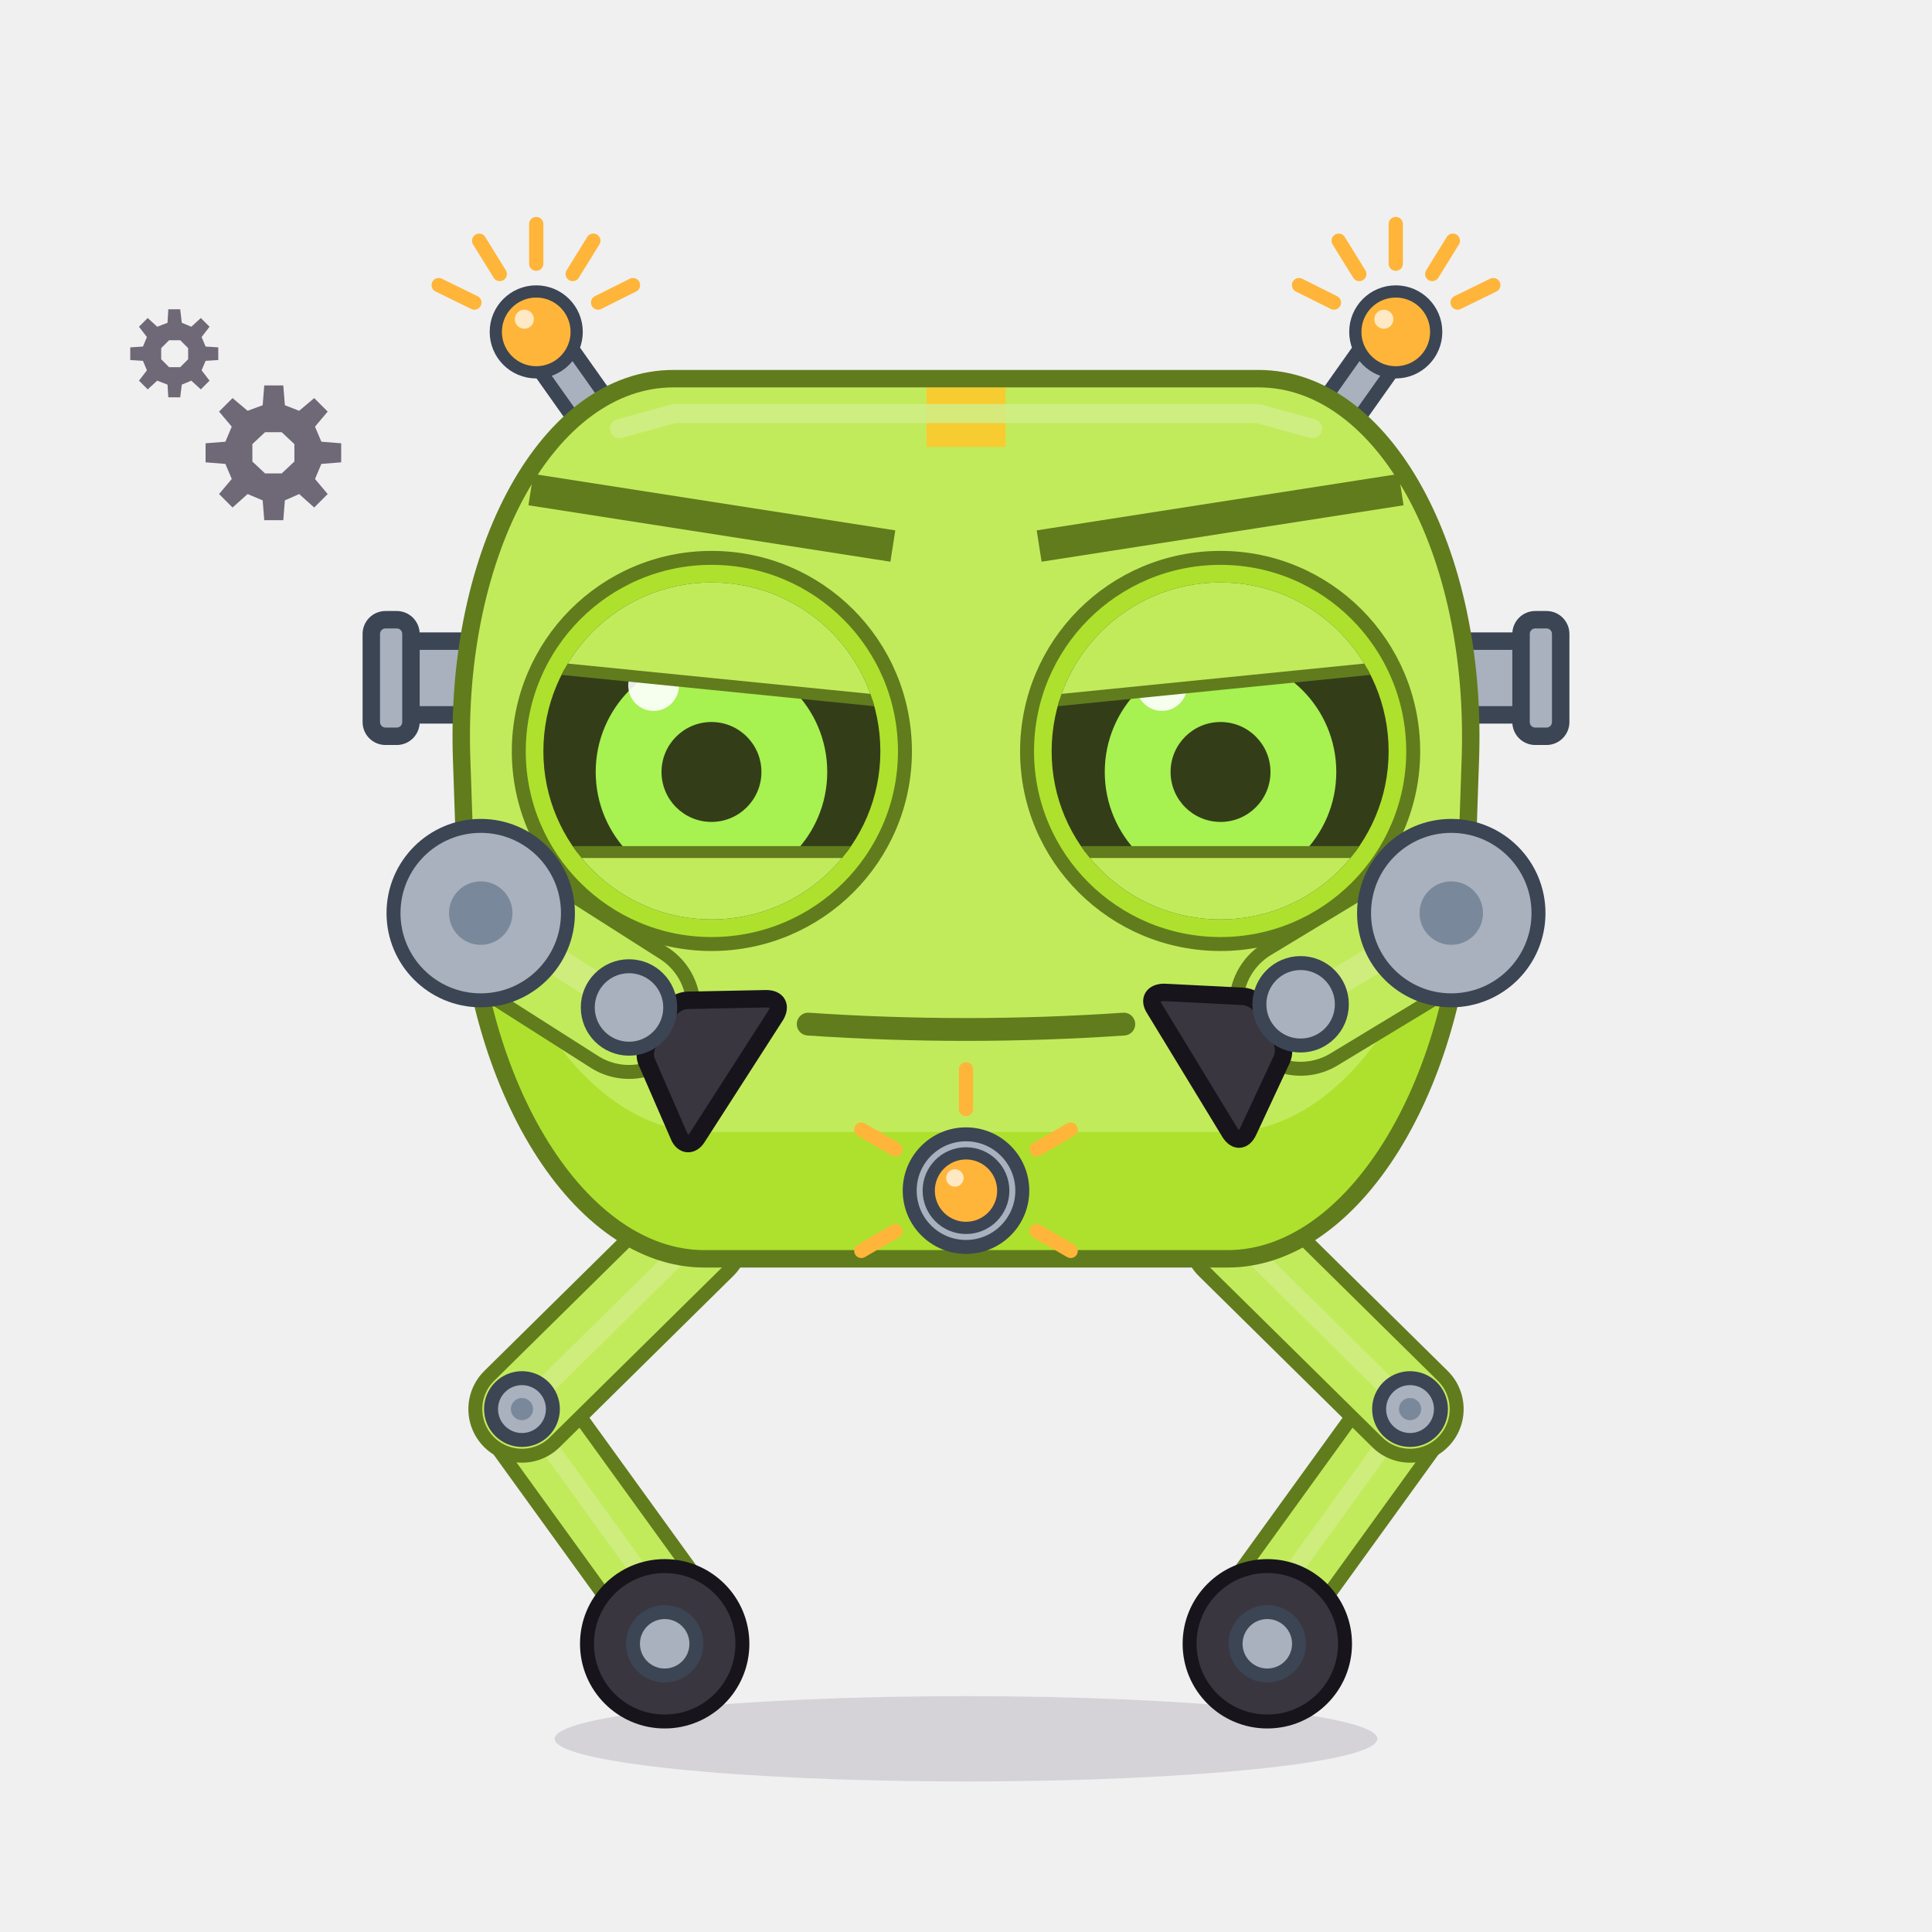
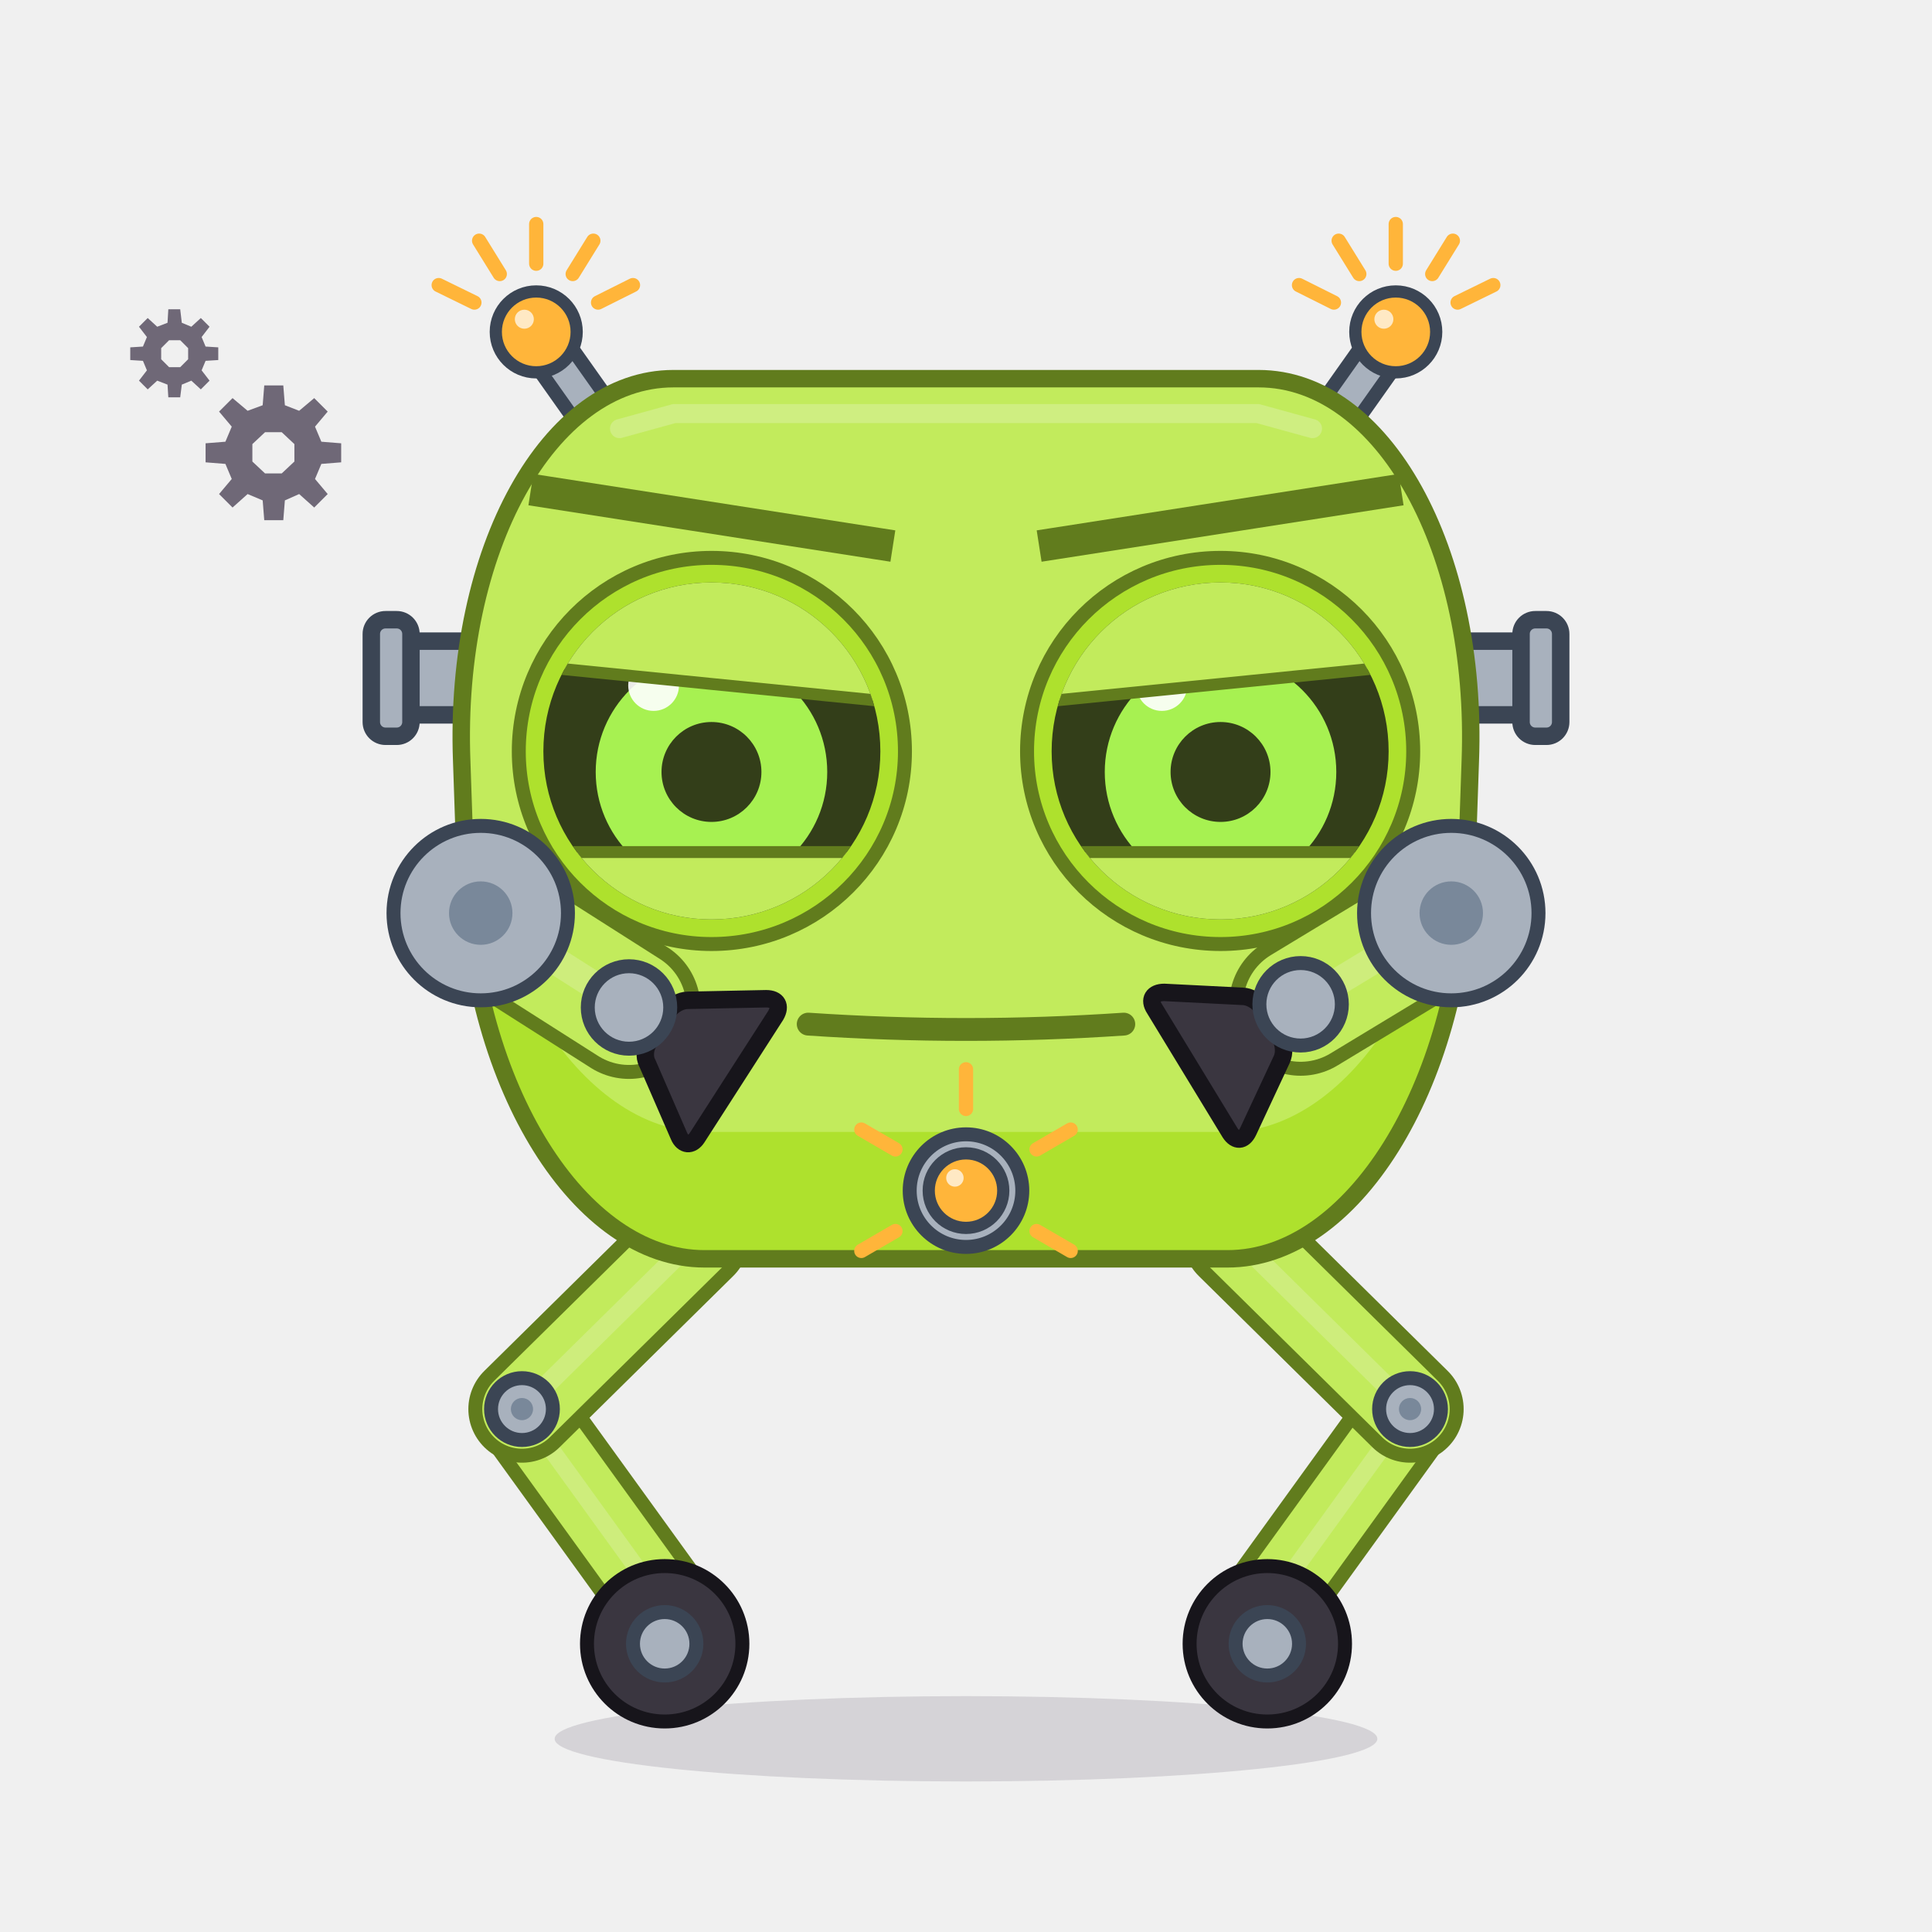
<svg xmlns="http://www.w3.org/2000/svg" viewBox="0 0 240 240">
  <defs>
    <clipPath id="clip-primitive-36" clipPathUnits="userSpaceOnUse">
      <path d="M-63.1 -48.2 L-63.6 -62.8 C-64.6 -89.4,-52.6 -111,-36.9 -111 L36.9 -111 C52.6 -111,64.6 -89.4,63.6 -62.8 L63.1 -48.2 C62.2 -21.6,48.7 0,33 0 L-33 0 C-48.7 0,-62.2 -21.6,-63.1 -48.2 Z" fill-rule="nonzero" />
    </clipPath>
-     <clipPath id="clip-primitive-37" clipPathUnits="userSpaceOnUse">
-       <path d="M-63.1 -48.2 L-63.6 -62.8 C-64.6 -89.4,-52.6 -111,-36.9 -111 L36.9 -111 C52.6 -111,64.6 -89.4,63.6 -62.8 L63.1 -48.2 C62.2 -21.6,48.7 0,33 0 L-33 0 C-48.7 0,-62.2 -21.6,-63.1 -48.2 Z" fill-rule="nonzero" />
+     <clipPath id="clip-primitive-49" clipPathUnits="userSpaceOnUse">
+       <path d="M-53.3 -64 L-53.3 -64 C-53.3 -75.8,-43.8 -85.3,-32.1 -85.3 L-32.1 -85.3 C-20.3 -85.3,-10.8 -75.8,-10.8 -64 L-10.8 -64 C-10.8 -52.3,-20.3 -42.8,-32.1 -42.8 L-32.1 -42.8 C-43.8 -42.8,-53.3 -52.3,-53.3 -64 Z" fill-rule="nonzero" />
    </clipPath>
    <clipPath id="clip-primitive-50" clipPathUnits="userSpaceOnUse">
      <path d="M-53.3 -64 L-53.3 -64 C-53.3 -75.8,-43.8 -85.3,-32.1 -85.3 L-32.1 -85.3 C-20.3 -85.3,-10.8 -75.8,-10.8 -64 L-10.8 -64 C-10.8 -52.3,-20.3 -42.8,-32.1 -42.8 L-32.1 -42.8 C-43.8 -42.8,-53.3 -52.3,-53.3 -64 Z" fill-rule="nonzero" />
    </clipPath>
    <clipPath id="clip-primitive-51" clipPathUnits="userSpaceOnUse">
      <path d="M-53.3 -64 L-53.3 -64 C-53.3 -75.8,-43.8 -85.3,-32.1 -85.3 L-32.1 -85.3 C-20.3 -85.3,-10.8 -75.8,-10.8 -64 L-10.8 -64 C-10.8 -52.3,-20.3 -42.8,-32.1 -42.8 L-32.1 -42.8 C-43.8 -42.8,-53.3 -52.3,-53.3 -64 Z" fill-rule="nonzero" />
    </clipPath>
    <clipPath id="clip-primitive-52" clipPathUnits="userSpaceOnUse">
      <path d="M-53.3 -64 L-53.3 -64 C-53.3 -75.8,-43.8 -85.3,-32.1 -85.3 L-32.1 -85.3 C-20.3 -85.3,-10.8 -75.8,-10.8 -64 L-10.8 -64 C-10.8 -52.3,-20.3 -42.8,-32.1 -42.8 L-32.1 -42.8 C-43.8 -42.8,-53.3 -52.3,-53.3 -64 Z" fill-rule="nonzero" />
    </clipPath>
-     <clipPath id="clip-primitive-53" clipPathUnits="userSpaceOnUse">
-       <path d="M-53.3 -64 L-53.3 -64 C-53.3 -75.8,-43.8 -85.3,-32.1 -85.3 L-32.1 -85.3 C-20.3 -85.3,-10.8 -75.8,-10.8 -64 L-10.8 -64 C-10.8 -52.3,-20.3 -42.8,-32.1 -42.8 L-32.1 -42.8 C-43.8 -42.8,-53.3 -52.3,-53.3 -64 Z" fill-rule="nonzero" />
+     <clipPath id="clip-primitive-58" clipPathUnits="userSpaceOnUse">
+       <path d="M10.8 -64 L10.8 -64 C10.8 -75.8,20.3 -85.3,32.1 -85.3 L32.1 -85.3 C43.8 -85.3,53.3 -75.8,53.3 -64 L53.3 -64 C53.3 -52.3,43.8 -42.8,32.1 -42.8 L32.1 -42.8 C20.3 -42.8,10.8 -52.3,10.8 -64 Z" fill-rule="nonzero" />
    </clipPath>
    <clipPath id="clip-primitive-59" clipPathUnits="userSpaceOnUse">
      <path d="M10.8 -64 L10.8 -64 C10.8 -75.8,20.3 -85.3,32.1 -85.3 L32.1 -85.3 C43.8 -85.3,53.3 -75.8,53.3 -64 L53.3 -64 C53.3 -52.3,43.8 -42.8,32.1 -42.8 L32.1 -42.8 C20.3 -42.8,10.8 -52.3,10.8 -64 Z" fill-rule="nonzero" />
    </clipPath>
    <clipPath id="clip-primitive-60" clipPathUnits="userSpaceOnUse">
      <path d="M10.8 -64 L10.8 -64 C10.8 -75.8,20.3 -85.3,32.1 -85.3 L32.1 -85.3 C43.8 -85.3,53.3 -75.8,53.3 -64 L53.3 -64 C53.3 -52.3,43.8 -42.8,32.1 -42.8 L32.1 -42.8 C20.3 -42.8,10.8 -52.3,10.8 -64 Z" fill-rule="nonzero" />
    </clipPath>
    <clipPath id="clip-primitive-61" clipPathUnits="userSpaceOnUse">
-       <path d="M10.8 -64 L10.8 -64 C10.8 -75.8,20.3 -85.3,32.1 -85.3 L32.1 -85.3 C43.8 -85.3,53.3 -75.8,53.3 -64 L53.3 -64 C53.3 -52.3,43.8 -42.8,32.1 -42.8 L32.1 -42.8 C20.3 -42.8,10.8 -52.3,10.8 -64 Z" fill-rule="nonzero" />
-     </clipPath>
-     <clipPath id="clip-primitive-62" clipPathUnits="userSpaceOnUse">
      <path d="M10.8 -64 L10.8 -64 C10.8 -75.8,20.3 -85.3,32.1 -85.3 L32.1 -85.3 C43.8 -85.3,53.3 -75.8,53.3 -64 L53.3 -64 C53.3 -52.3,43.8 -42.8,32.1 -42.8 L32.1 -42.8 C20.3 -42.8,10.8 -52.3,10.8 -64 Z" fill-rule="nonzero" />
    </clipPath>
  </defs>
  <ellipse cx="120" cy="216" rx="51.1" ry="5.3" fill="#3a2f47" opacity="0.15" class="rb-shadow" />
  <path d="M-56 -39.4 L-38 -14.5" fill-rule="nonzero" fill="none" stroke="#617c1d" stroke-width="12.52" stroke-linecap="round" stroke-linejoin="round" class="rb-leg rb-leg-l" transform="translate(120 213.85) scale(0.985 0.985)" />
  <path d="M-56 -39.4 L-38 -14.5" fill-rule="nonzero" fill="none" stroke="#c2eb5c" stroke-width="9" stroke-linecap="round" stroke-linejoin="round" class="rb-leg rb-leg-l" transform="translate(120 213.85) scale(0.985 0.985)" />
  <path d="M-56 -39.4 L-38 -14.5" fill-rule="nonzero" fill="none" stroke="#d1ee87" stroke-width="2.16" stroke-linecap="round" stroke-linejoin="round" opacity="0.75" class="rb-leg rb-leg-l" transform="translate(120 213.85) scale(0.985 0.985)" />
  <path d="M-34.1 -61 L-56 -39.4" fill-rule="nonzero" fill="none" stroke="#617c1d" stroke-width="13.52" stroke-linecap="round" stroke-linejoin="round" class="rb-leg rb-leg-l" transform="translate(120 213.85) scale(0.985 0.985)" />
  <path d="M-34.1 -61 L-56 -39.4" fill-rule="nonzero" fill="none" stroke="#c2eb5c" stroke-width="10" stroke-linecap="round" stroke-linejoin="round" class="rb-leg rb-leg-l" transform="translate(120 213.85) scale(0.985 0.985)" />
  <path d="M-34.1 -61 L-56 -39.4" fill-rule="nonzero" fill="none" stroke="#d1ee87" stroke-width="2.4" stroke-linecap="round" stroke-linejoin="round" opacity="0.75" class="rb-leg rb-leg-l" transform="translate(120 213.85) scale(0.985 0.985)" />
  <circle cx="-56" cy="-39.4" r="3.9" fill="#a8b1bd" stroke="#3b4554" stroke-width="1.76" stroke-linecap="butt" stroke-linejoin="miter" class="rb-leg rb-leg-l" transform="translate(120 213.85) scale(0.985 0.985)" />
  <circle cx="-56" cy="-39.4" r="1.4" fill="#79889a" class="rb-leg rb-leg-l" transform="translate(120 213.85) scale(0.985 0.985)" />
  <circle cx="-38" cy="-9.8" r="9.8" fill="#3a3640" stroke="#17151b" stroke-width="1.76" stroke-linecap="butt" stroke-linejoin="miter" class="rb-leg rb-leg-l" transform="translate(120 213.85) scale(0.985 0.985)" />
  <circle cx="-38" cy="-9.8" r="4" fill="#a8b1bd" stroke="#3b4554" stroke-width="1.76" stroke-linecap="butt" stroke-linejoin="miter" class="rb-leg rb-leg-l" transform="translate(120 213.85) scale(0.985 0.985)" />
  <path d="M56 -39.4 L38 -14.5" fill-rule="nonzero" fill="none" stroke="#617c1d" stroke-width="12.52" stroke-linecap="round" stroke-linejoin="round" class="rb-leg rb-leg-r" transform="translate(120 213.85) scale(0.985 0.985)" />
  <path d="M56 -39.4 L38 -14.5" fill-rule="nonzero" fill="none" stroke="#c2eb5c" stroke-width="9" stroke-linecap="round" stroke-linejoin="round" class="rb-leg rb-leg-r" transform="translate(120 213.85) scale(0.985 0.985)" />
  <path d="M56 -39.4 L38 -14.5" fill-rule="nonzero" fill="none" stroke="#d1ee87" stroke-width="2.16" stroke-linecap="round" stroke-linejoin="round" opacity="0.75" class="rb-leg rb-leg-r" transform="translate(120 213.85) scale(0.985 0.985)" />
  <path d="M34.1 -61 L56 -39.4" fill-rule="nonzero" fill="none" stroke="#617c1d" stroke-width="13.52" stroke-linecap="round" stroke-linejoin="round" class="rb-leg rb-leg-r" transform="translate(120 213.85) scale(0.985 0.985)" />
  <path d="M34.1 -61 L56 -39.4" fill-rule="nonzero" fill="none" stroke="#c2eb5c" stroke-width="10" stroke-linecap="round" stroke-linejoin="round" class="rb-leg rb-leg-r" transform="translate(120 213.85) scale(0.985 0.985)" />
  <path d="M34.1 -61 L56 -39.4" fill-rule="nonzero" fill="none" stroke="#d1ee87" stroke-width="2.4" stroke-linecap="round" stroke-linejoin="round" opacity="0.75" class="rb-leg rb-leg-r" transform="translate(120 213.85) scale(0.985 0.985)" />
  <circle cx="56" cy="-39.4" r="3.9" fill="#a8b1bd" stroke="#3b4554" stroke-width="1.76" stroke-linecap="butt" stroke-linejoin="miter" class="rb-leg rb-leg-r" transform="translate(120 213.85) scale(0.985 0.985)" />
  <circle cx="56" cy="-39.4" r="1.4" fill="#79889a" class="rb-leg rb-leg-r" transform="translate(120 213.85) scale(0.985 0.985)" />
  <circle cx="38" cy="-9.8" r="9.8" fill="#3a3640" stroke="#17151b" stroke-width="1.76" stroke-linecap="butt" stroke-linejoin="miter" class="rb-leg rb-leg-r" transform="translate(120 213.85) scale(0.985 0.985)" />
  <circle cx="38" cy="-9.8" r="4" fill="#a8b1bd" stroke="#3b4554" stroke-width="1.76" stroke-linecap="butt" stroke-linejoin="miter" class="rb-leg rb-leg-r" transform="translate(120 213.85) scale(0.985 0.985)" />
  <path d="M-46.2 -105.6 L-54.2 -116.9" fill-rule="nonzero" fill="none" stroke="#3b4554" stroke-width="6.72" stroke-linecap="round" stroke-linejoin="round" class="rb-antenna rb-antenna-l" transform="translate(120 213.85) scale(0.985 0.985) translate(0 -58.35)" />
  <path d="M-46.2 -105.6 L-54.2 -116.9" fill-rule="nonzero" fill="none" stroke="#a8b1bd" stroke-width="3.2" stroke-linecap="round" stroke-linejoin="round" class="rb-antenna rb-antenna-l" transform="translate(120 213.85) scale(0.985 0.985) translate(0 -58.35)" />
  <circle cx="-54.2" cy="-116.9" r="5.1" fill="#ffb53a" stroke="#3b4554" stroke-width="1.54" stroke-linecap="butt" stroke-linejoin="miter" class="rb-light" transform="translate(120 213.85) scale(0.985 0.985) translate(0 -58.35)" />
  <circle cx="-55.7" cy="-118.5" r="1.2" fill="#ffffff" opacity="0.7" class="rb-antenna rb-antenna-l" transform="translate(120 213.85) scale(0.985 0.985) translate(0 -58.35)" />
  <path d="M-62 -120.6 L-66.5 -122.8M-58.8 -124.2 L-61.4 -128.4M-54.2 -125.5 L-54.2 -130.5M-49.6 -124.2 L-47 -128.4M-46.4 -120.6 L-42 -122.8" fill-rule="nonzero" fill="none" stroke="#ffb53a" stroke-width="1.8" stroke-linecap="round" stroke-linejoin="miter" class="rb-rays" transform="translate(120 213.85) scale(0.985 0.985) translate(0 -58.35)" />
  <path d="M46.2 -105.6 L54.2 -116.9" fill-rule="nonzero" fill="none" stroke="#3b4554" stroke-width="6.72" stroke-linecap="round" stroke-linejoin="round" class="rb-antenna rb-antenna-r" transform="translate(120 213.85) scale(0.985 0.985) translate(0 -58.35)" />
  <path d="M46.2 -105.6 L54.2 -116.9" fill-rule="nonzero" fill="none" stroke="#a8b1bd" stroke-width="3.2" stroke-linecap="round" stroke-linejoin="round" class="rb-antenna rb-antenna-r" transform="translate(120 213.85) scale(0.985 0.985) translate(0 -58.35)" />
  <circle cx="54.2" cy="-116.9" r="5.1" fill="#ffb53a" stroke="#3b4554" stroke-width="1.54" stroke-linecap="butt" stroke-linejoin="miter" class="rb-light" transform="translate(120 213.85) scale(0.985 0.985) translate(0 -58.35)" />
  <circle cx="52.7" cy="-118.5" r="1.2" fill="#ffffff" opacity="0.7" class="rb-antenna rb-antenna-r" transform="translate(120 213.85) scale(0.985 0.985) translate(0 -58.35)" />
  <path d="M46.4 -120.6 L42 -122.8M49.6 -124.2 L47 -128.4M54.2 -125.5 L54.2 -130.5M58.8 -124.2 L61.4 -128.4M62 -120.6 L66.5 -122.8" fill-rule="nonzero" fill="none" stroke="#ffb53a" stroke-width="1.8" stroke-linecap="round" stroke-linejoin="miter" class="rb-rays" transform="translate(120 213.85) scale(0.985 0.985) translate(0 -58.35)" />
  <path d="M-71.1 -70.1 L-71.1 -76.4 C-71.1 -77.3,-70.4 -77.9,-69.6 -77.9 L-61.8 -77.9 C-61 -77.9,-60.3 -77.3,-60.3 -76.4 L-60.3 -70.1 C-60.3 -69.2,-61 -68.6,-61.8 -68.6 L-69.6 -68.6 C-70.4 -68.6,-71.1 -69.2,-71.1 -70.1 Z" fill-rule="nonzero" fill="#a8b1bd" stroke="#3b4554" stroke-width="2.2" stroke-linecap="butt" stroke-linejoin="round" class="rb-ear rb-ear-l" transform="translate(120 213.85) scale(0.985 0.985) translate(0 -58.35)" />
  <path d="M-75 -67.7 L-75 -78.8 C-75 -79.8,-74.2 -80.6,-73.2 -80.6 L-71.8 -80.6 C-70.8 -80.6,-70 -79.8,-70 -78.8 L-70 -67.7 C-70 -66.7,-70.8 -65.9,-71.8 -65.9 L-73.2 -65.9 C-74.2 -65.9,-75 -66.7,-75 -67.7 Z" fill-rule="nonzero" fill="#a8b1bd" stroke="#3b4554" stroke-width="2.2" stroke-linecap="butt" stroke-linejoin="round" class="rb-ear rb-ear-l" transform="translate(120 213.85) scale(0.985 0.985) translate(0 -58.35)" />
  <path d="M60.3 -70.1 L60.3 -76.4 C60.3 -77.3,61 -77.9,61.8 -77.9 L69.6 -77.9 C70.4 -77.9,71.1 -77.3,71.1 -76.4 L71.1 -70.1 C71.1 -69.2,70.4 -68.6,69.6 -68.6 L61.8 -68.6 C61 -68.6,60.3 -69.2,60.3 -70.1 Z" fill-rule="nonzero" fill="#a8b1bd" stroke="#3b4554" stroke-width="2.2" stroke-linecap="butt" stroke-linejoin="round" class="rb-ear rb-ear-r" transform="translate(120 213.85) scale(0.985 0.985) translate(0 -58.35)" />
  <path d="M70 -67.7 L70 -78.8 C70 -79.8,70.8 -80.6,71.8 -80.6 L73.2 -80.6 C74.2 -80.6,75 -79.8,75 -78.8 L75 -67.7 C75 -66.7,74.2 -65.9,73.2 -65.9 L71.8 -65.9 C70.8 -65.9,70 -66.7,70 -67.7 Z" fill-rule="nonzero" fill="#a8b1bd" stroke="#3b4554" stroke-width="2.2" stroke-linecap="butt" stroke-linejoin="round" class="rb-ear rb-ear-r" transform="translate(120 213.85) scale(0.985 0.985) translate(0 -58.35)" />
  <path d="M-63.1 -48.2 L-63.6 -62.8 C-64.6 -89.4,-52.6 -111,-36.9 -111 L36.9 -111 C52.6 -111,64.6 -89.4,63.6 -62.8 L63.1 -48.2 C62.2 -21.6,48.7 0,33 0 L-33 0 C-48.7 0,-62.2 -21.6,-63.1 -48.2 Z" fill-rule="nonzero" fill="#aee12d" class="rb-shade" transform="translate(120 213.85) scale(0.985 0.985) translate(0 -58.35)" />
  <g transform="translate(120 213.85) scale(0.985 0.985) translate(0 -58.35)">
    <g clip-path="url(#clip-primitive-36)">
      <path d="M-63.1 -64.2 L-63.6 -78.8 C-64.6 -105.4,-52.6 -127,-36.9 -127 L36.9 -127 C52.6 -127,64.6 -105.4,63.6 -78.8 L63.1 -64.2 C62.2 -37.6,48.7 -16,33 -16 L-33 -16 C-48.7 -16,-62.2 -37.6,-63.1 -64.2 Z" fill-rule="nonzero" fill="#c2eb5c" class="rb-fill" />
    </g>
  </g>
-   <g transform="translate(120 213.85) scale(0.985 0.985) translate(0 -58.35)">
-     <g clip-path="url(#clip-primitive-37)">
-       <rect x="-5" y="-113" width="10" height="10.6" fill="#f6cc31" class="rb-stripe" />
-     </g>
-   </g>
  <path d="M-43.7 -104.7 L-36.8 -106.6 L36.8 -106.6 L43.7 -104.7" fill-rule="nonzero" fill="none" stroke="#d1ee87" stroke-width="2.4" stroke-linecap="round" stroke-linejoin="round" opacity="0.85" class="rb-sheen" transform="translate(120 213.85) scale(0.985 0.985) translate(0 -58.35)" />
  <path d="M-63.1 -48.2 L-63.6 -62.8 C-64.6 -89.4,-52.6 -111,-36.9 -111 L36.9 -111 C52.6 -111,64.6 -89.4,63.6 -62.8 L63.1 -48.2 C62.2 -21.6,48.7 0,33 0 L-33 0 C-48.7 0,-62.2 -21.6,-63.1 -48.2 Z" fill-rule="nonzero" fill="none" stroke="#617c1d" stroke-width="2.2" stroke-linecap="butt" stroke-linejoin="round" class="rb-line" transform="translate(120 213.85) scale(0.985 0.985) translate(0 -58.35)" />
  <circle cx="0" cy="-8.6" r="7.1" fill="#a8b1bd" stroke="#3b4554" stroke-width="1.76" stroke-linecap="butt" stroke-linejoin="miter" class="rb-chest rb-chest-light" transform="translate(120 213.85) scale(0.985 0.985) translate(0 -58.35)" />
  <circle cx="0" cy="-8.6" r="4.7" fill="#ffb53a" stroke="#3b4554" stroke-width="1.54" stroke-linecap="butt" stroke-linejoin="miter" class="rb-light" transform="translate(120 213.85) scale(0.985 0.985) translate(0 -58.35)" />
  <circle cx="-1.4" cy="-10.2" r="1.1" fill="#ffffff" opacity="0.7" class="rb-chest rb-chest-light" transform="translate(120 213.85) scale(0.985 0.985) translate(0 -58.35)" />
  <path d="M-8.9 -3.5 L-13.2 -1M-8.9 -13.8 L-13.2 -16.3M0 -18.9 L0 -23.9M8.9 -13.8 L13.2 -16.3M8.9 -3.5 L13.2 -1" fill-rule="nonzero" fill="none" stroke="#ffb53a" stroke-width="1.8" stroke-linecap="round" stroke-linejoin="miter" class="rb-rays" transform="translate(120 213.85) scale(0.985 0.985) translate(0 -58.35)" />
  <path d="M-19.9 -29.6 C-6.6 -28.7,6.6 -28.7,19.9 -29.6" fill-rule="nonzero" fill="none" stroke="#617c1d" stroke-width="2.88" stroke-linecap="round" stroke-linejoin="round" class="rb-mouth-line" transform="translate(120 213.85) scale(0.985 0.985) translate(0 -58.35)" />
  <path d="M-56.4 -64 L-56.4 -64 C-56.4 -77.5,-45.5 -88.4,-32.1 -88.4 L-32.1 -88.4 C-18.6 -88.4,-7.7 -77.5,-7.7 -64 L-7.7 -64 C-7.7 -50.6,-18.6 -39.7,-32.1 -39.7 L-32.1 -39.7 C-45.5 -39.7,-56.4 -50.6,-56.4 -64 Z" fill-rule="nonzero" fill="#aee12d" stroke="#617c1d" stroke-width="1.76" stroke-linecap="butt" stroke-linejoin="round" class="rb-eye-rim" transform="translate(120 213.85) scale(0.985 0.985) translate(0 -58.35)" />
  <path d="M-53.3 -64 L-53.3 -64 C-53.3 -75.8,-43.8 -85.3,-32.1 -85.3 L-32.1 -85.3 C-20.3 -85.3,-10.8 -75.8,-10.8 -64 L-10.8 -64 C-10.8 -52.3,-20.3 -42.8,-32.1 -42.8 L-32.1 -42.8 C-43.8 -42.8,-53.3 -52.3,-53.3 -64 Z" fill-rule="nonzero" fill="#333e19" class="rb-eye-glass" transform="translate(120 213.85) scale(0.985 0.985) translate(0 -58.35)" />
  <circle cx="-32.1" cy="-61.4" r="14.6" fill="#a7f151" class="rb-iris" transform="translate(120 213.85) scale(0.985 0.985) translate(0 -58.35)" />
  <circle cx="-32.1" cy="-61.4" r="6.3" fill="#333e19" class="rb-pupil" transform="translate(120 213.85) scale(0.985 0.985) translate(0 -58.35)" />
  <circle cx="-39.4" cy="-72.3" r="3.2" fill="#ffffff" opacity="0.9" class="rb-glint" transform="translate(120 213.85) scale(0.985 0.985) translate(0 -58.35)" />
  <g transform="translate(120 213.85) scale(0.985 0.985) translate(0 -58.35)">
-     <g clip-path="url(#clip-primitive-50)">
+     <g clip-path="url(#clip-primitive-49)">
      <path d="M-66 -115 L1.9 -115 L1.9 -69.1 L-32.1 -72.5 L-66 -75.9 Z" fill-rule="nonzero" fill="#c2eb5c" class="rb-lid-upper" />
    </g>
  </g>
  <g transform="translate(120 213.85) scale(0.985 0.985) translate(0 -58.35)">
-     <g clip-path="url(#clip-primitive-51)">
+     <g clip-path="url(#clip-primitive-50)">
      <path d="M1.9 -69.1 L-32.1 -72.5 L-66 -75.9" fill-rule="nonzero" fill="none" stroke="#617c1d" stroke-width="1.5" stroke-linecap="round" stroke-linejoin="round" class="rb-lid-edge" />
    </g>
  </g>
  <g transform="translate(120 213.85) scale(0.985 0.985) translate(0 -58.35)">
-     <g clip-path="url(#clip-primitive-52)">
+     <g clip-path="url(#clip-primitive-51)">
      <path d="M-56.5 -13.1 L-56.5 -51.3 C-40.2 -51.3,-23.9 -51.3,-7.7 -51.3 L-7.7 -13.1 Z" fill-rule="nonzero" fill="#c2eb5c" class="rb-lid-lower" />
    </g>
  </g>
  <g transform="translate(120 213.85) scale(0.985 0.985) translate(0 -58.35)">
-     <g clip-path="url(#clip-primitive-53)">
+     <g clip-path="url(#clip-primitive-52)">
      <path d="M-56.5 -51.3 C-40.2 -51.3,-23.9 -51.3,-7.7 -51.3" fill-rule="nonzero" fill="none" stroke="#617c1d" stroke-width="1.5" stroke-linecap="round" stroke-linejoin="round" class="rb-lid-edge" />
    </g>
  </g>
  <path d="M7.7 -64 L7.7 -64 C7.7 -77.5,18.6 -88.4,32.1 -88.4 L32.1 -88.4 C45.5 -88.4,56.4 -77.5,56.4 -64 L56.4 -64 C56.4 -50.6,45.5 -39.7,32.1 -39.7 L32.1 -39.7 C18.6 -39.7,7.7 -50.6,7.7 -64 Z" fill-rule="nonzero" fill="#aee12d" stroke="#617c1d" stroke-width="1.76" stroke-linecap="butt" stroke-linejoin="round" class="rb-eye-rim" transform="translate(120 213.85) scale(0.985 0.985) translate(0 -58.35)" />
  <path d="M10.8 -64 L10.8 -64 C10.8 -75.8,20.3 -85.3,32.1 -85.3 L32.1 -85.3 C43.8 -85.3,53.3 -75.8,53.3 -64 L53.3 -64 C53.3 -52.3,43.8 -42.8,32.1 -42.8 L32.1 -42.8 C20.3 -42.8,10.8 -52.3,10.8 -64 Z" fill-rule="nonzero" fill="#333e19" class="rb-eye-glass" transform="translate(120 213.85) scale(0.985 0.985) translate(0 -58.35)" />
  <circle cx="32.1" cy="-61.4" r="14.6" fill="#a7f151" class="rb-iris" transform="translate(120 213.85) scale(0.985 0.985) translate(0 -58.35)" />
  <circle cx="32.1" cy="-61.4" r="6.3" fill="#333e19" class="rb-pupil" transform="translate(120 213.85) scale(0.985 0.985) translate(0 -58.35)" />
  <circle cx="24.7" cy="-72.3" r="3.2" fill="#ffffff" opacity="0.9" class="rb-glint" transform="translate(120 213.85) scale(0.985 0.985) translate(0 -58.35)" />
  <g transform="translate(120 213.85) scale(0.985 0.985) translate(0 -58.35)">
-     <g clip-path="url(#clip-primitive-59)">
+     <g clip-path="url(#clip-primitive-58)">
      <path d="M-1.9 -115 L66 -115 L66 -75.9 L32.1 -72.5 L-1.9 -69.1 Z" fill-rule="nonzero" fill="#c2eb5c" class="rb-lid-upper" />
    </g>
  </g>
  <g transform="translate(120 213.85) scale(0.985 0.985) translate(0 -58.35)">
-     <g clip-path="url(#clip-primitive-60)">
+     <g clip-path="url(#clip-primitive-59)">
      <path d="M66 -75.9 L32.1 -72.5 L-1.9 -69.1" fill-rule="nonzero" fill="none" stroke="#617c1d" stroke-width="1.5" stroke-linecap="round" stroke-linejoin="round" class="rb-lid-edge" />
    </g>
  </g>
  <g transform="translate(120 213.85) scale(0.985 0.985) translate(0 -58.35)">
-     <g clip-path="url(#clip-primitive-61)">
+     <g clip-path="url(#clip-primitive-60)">
      <path d="M7.7 -13.1 L7.7 -51.3 C23.9 -51.3,40.2 -51.3,56.5 -51.3 L56.5 -13.1 Z" fill-rule="nonzero" fill="#c2eb5c" class="rb-lid-lower" />
    </g>
  </g>
  <g transform="translate(120 213.85) scale(0.985 0.985) translate(0 -58.35)">
-     <g clip-path="url(#clip-primitive-62)">
+     <g clip-path="url(#clip-primitive-61)">
      <path d="M7.7 -51.3 C23.9 -51.3,40.2 -51.3,56.5 -51.3" fill-rule="nonzero" fill="none" stroke="#617c1d" stroke-width="1.5" stroke-linecap="round" stroke-linejoin="round" class="rb-lid-edge" />
    </g>
  </g>
  <path d="M-11.2 -90.2 L-52.9 -96.7" fill-rule="nonzero" fill="none" stroke="#617c1d" stroke-width="4" stroke-linecap="square" stroke-linejoin="miter" class="rb-brow" transform="translate(120 213.85) scale(0.985 0.985) translate(0 -58.35)" />
  <path d="M11.2 -90.2 L52.9 -96.7" fill-rule="nonzero" fill="none" stroke="#617c1d" stroke-width="4" stroke-linecap="square" stroke-linejoin="miter" class="rb-brow" transform="translate(120 213.85) scale(0.985 0.985) translate(0 -58.35)" />
  <path d="M-61.2 -43.6 L-42.5 -31.7" fill-rule="nonzero" fill="none" stroke="#617c1d" stroke-width="18.02" stroke-linecap="round" stroke-linejoin="round" class="rb-arm rb-arm-l" transform="translate(120 213.85) scale(0.985 0.985) translate(0 -58.35)" />
  <path d="M-61.2 -43.6 L-42.5 -31.7" fill-rule="nonzero" fill="none" stroke="#c2eb5c" stroke-width="14.5" stroke-linecap="round" stroke-linejoin="round" class="rb-arm rb-arm-l" transform="translate(120 213.85) scale(0.985 0.985) translate(0 -58.35)" />
  <path d="M-61.2 -43.6 L-42.5 -31.7" fill-rule="nonzero" fill="none" stroke="#d1ee87" stroke-width="3.48" stroke-linecap="round" stroke-linejoin="round" opacity="0.75" class="rb-arm rb-arm-l" transform="translate(120 213.85) scale(0.985 0.985) translate(0 -58.35)" />
  <path d="M-42.5 -31.7 L-37.8 -28.7" fill-rule="nonzero" fill="none" stroke="#3b4554" stroke-width="7.54" stroke-linecap="round" stroke-linejoin="round" class="rb-arm rb-arm-l" transform="translate(120 213.85) scale(0.985 0.985) translate(0 -58.35)" />
  <path d="M-42.5 -31.7 L-37.8 -28.7" fill-rule="nonzero" fill="none" stroke="#a8b1bd" stroke-width="4.02" stroke-linecap="round" stroke-linejoin="round" class="rb-arm rb-arm-l" transform="translate(120 213.85) scale(0.985 0.985) translate(0 -58.35)" />
  <path d="M-35.1 -32.6 L-25.2 -32.8 C-23.8 -32.8,-23.3 -31.9,-24 -30.7 L-33.9 -15.3 C-34.6 -14.2,-35.7 -14.3,-36.2 -15.5 L-40.2 -24.7 C-40.6 -25.4,-40.5 -26.6,-40 -27.3 L-37.5 -31.3 C-37 -32,-36 -32.6,-35.1 -32.6 Z" fill-rule="nonzero" fill="#3a3640" stroke="#17151b" stroke-width="2.2" stroke-linecap="butt" stroke-linejoin="round" class="rb-arm rb-arm-l" transform="translate(120 213.85) scale(0.985 0.985) translate(0 -58.35)" />
  <circle cx="-42.5" cy="-31.7" r="5.2" fill="#a8b1bd" stroke="#3b4554" stroke-width="1.76" stroke-linecap="butt" stroke-linejoin="miter" class="rb-arm rb-arm-l" transform="translate(120 213.85) scale(0.985 0.985) translate(0 -58.35)" />
  <circle cx="-61.2" cy="-43.6" r="11" fill="#a8b1bd" stroke="#3b4554" stroke-width="1.76" stroke-linecap="butt" stroke-linejoin="miter" class="rb-arm rb-arm-l" transform="translate(120 213.85) scale(0.985 0.985) translate(0 -58.35)" />
  <circle cx="-61.2" cy="-43.6" r="4" fill="#79889a" class="rb-arm rb-arm-l" transform="translate(120 213.85) scale(0.985 0.985) translate(0 -58.35)" />
  <path d="M61.2 -43.6 L42.2 -32.1" fill-rule="nonzero" fill="none" stroke="#617c1d" stroke-width="18.02" stroke-linecap="round" stroke-linejoin="round" class="rb-arm rb-arm-r" transform="translate(120 213.85) scale(0.985 0.985) translate(0 -58.35)" />
  <path d="M61.2 -43.6 L42.2 -32.1" fill-rule="nonzero" fill="none" stroke="#c2eb5c" stroke-width="14.5" stroke-linecap="round" stroke-linejoin="round" class="rb-arm rb-arm-r" transform="translate(120 213.85) scale(0.985 0.985) translate(0 -58.35)" />
  <path d="M61.2 -43.6 L42.2 -32.1" fill-rule="nonzero" fill="none" stroke="#d1ee87" stroke-width="3.48" stroke-linecap="round" stroke-linejoin="round" opacity="0.75" class="rb-arm rb-arm-r" transform="translate(120 213.85) scale(0.985 0.985) translate(0 -58.35)" />
  <path d="M42.2 -32.1 L37.5 -29.2" fill-rule="nonzero" fill="none" stroke="#3b4554" stroke-width="7.54" stroke-linecap="round" stroke-linejoin="round" class="rb-arm rb-arm-r" transform="translate(120 213.85) scale(0.985 0.985) translate(0 -58.35)" />
  <path d="M42.2 -32.1 L37.5 -29.2" fill-rule="nonzero" fill="none" stroke="#a8b1bd" stroke-width="4.02" stroke-linecap="round" stroke-linejoin="round" class="rb-arm rb-arm-r" transform="translate(120 213.85) scale(0.985 0.985) translate(0 -58.35)" />
  <path d="M39.8 -25.1 L35.6 -16.1 C35 -14.8,34 -14.8,33.3 -15.9 L23.8 -31.5 C23 -32.7,23.6 -33.6,25 -33.6 L34.9 -33.1 C35.7 -33.1,36.8 -32.5,37.2 -31.8 L39.7 -27.8 C40.1 -27,40.2 -25.9,39.8 -25.1 Z" fill-rule="nonzero" fill="#3a3640" stroke="#17151b" stroke-width="2.2" stroke-linecap="butt" stroke-linejoin="round" class="rb-arm rb-arm-r" transform="translate(120 213.85) scale(0.985 0.985) translate(0 -58.35)" />
  <circle cx="42.2" cy="-32.1" r="5.2" fill="#a8b1bd" stroke="#3b4554" stroke-width="1.76" stroke-linecap="butt" stroke-linejoin="miter" class="rb-arm rb-arm-r" transform="translate(120 213.85) scale(0.985 0.985) translate(0 -58.35)" />
  <circle cx="61.2" cy="-43.6" r="11" fill="#a8b1bd" stroke="#3b4554" stroke-width="1.76" stroke-linecap="butt" stroke-linejoin="miter" class="rb-arm rb-arm-r" transform="translate(120 213.85) scale(0.985 0.985) translate(0 -58.35)" />
  <circle cx="61.2" cy="-43.6" r="4" fill="#79889a" class="rb-arm rb-arm-r" transform="translate(120 213.85) scale(0.985 0.985) translate(0 -58.35)" />
  <path d="M-88.7 -166 L-88.5 -168.5 L-86.1 -168.5 L-85.9 -166 L-84.1 -165.3 L-82.2 -166.9 L-80.5 -165.2 L-82.1 -163.3 L-81.3 -161.4 L-78.8 -161.2 L-78.8 -158.8 L-81.3 -158.6 L-82.1 -156.7 L-80.5 -154.8 L-82.2 -153.1 L-84.1 -154.8 L-85.9 -154 L-86.1 -151.5 L-88.5 -151.5 L-88.7 -154 L-90.6 -154.8 L-92.5 -153.1 L-94.2 -154.8 L-92.6 -156.7 L-93.4 -158.6 L-95.9 -158.8 L-95.9 -161.2 L-93.4 -161.4 L-92.6 -163.3 L-94.2 -165.2 L-92.5 -166.9 L-90.6 -165.3 Z M-86.3 -162.6 L-84.7 -161.1 L-84.7 -158.9 L-86.3 -157.4 L-88.4 -157.4 L-90 -158.9 L-90 -161.1 L-88.4 -162.6 Z M-100.7 -176.4 L-100.6 -178.1 L-99.1 -178.1 L-98.9 -176.4 L-97.7 -175.9 L-96.5 -177 L-95.4 -175.9 L-96.4 -174.6 L-95.9 -173.4 L-94.3 -173.3 L-94.3 -171.7 L-95.9 -171.6 L-96.4 -170.4 L-95.4 -169.1 L-96.5 -168 L-97.7 -169.1 L-98.9 -168.6 L-99.1 -167 L-100.6 -167 L-100.7 -168.6 L-102 -169.1 L-103.2 -168 L-104.3 -169.1 L-103.3 -170.4 L-103.8 -171.6 L-105.4 -171.7 L-105.4 -173.3 L-103.8 -173.4 L-103.3 -174.6 L-104.3 -175.9 L-103.2 -177 L-102 -175.9 Z M-99.1 -174.2 L-98.1 -173.2 L-98.1 -171.8 L-99.1 -170.8 L-100.5 -170.8 L-101.5 -171.8 L-101.5 -173.2 L-100.5 -174.2 Z" fill-rule="evenodd" fill="#6f6877" class="rb-marks" transform="translate(120 213.85) scale(0.985 0.985)" />
</svg>
